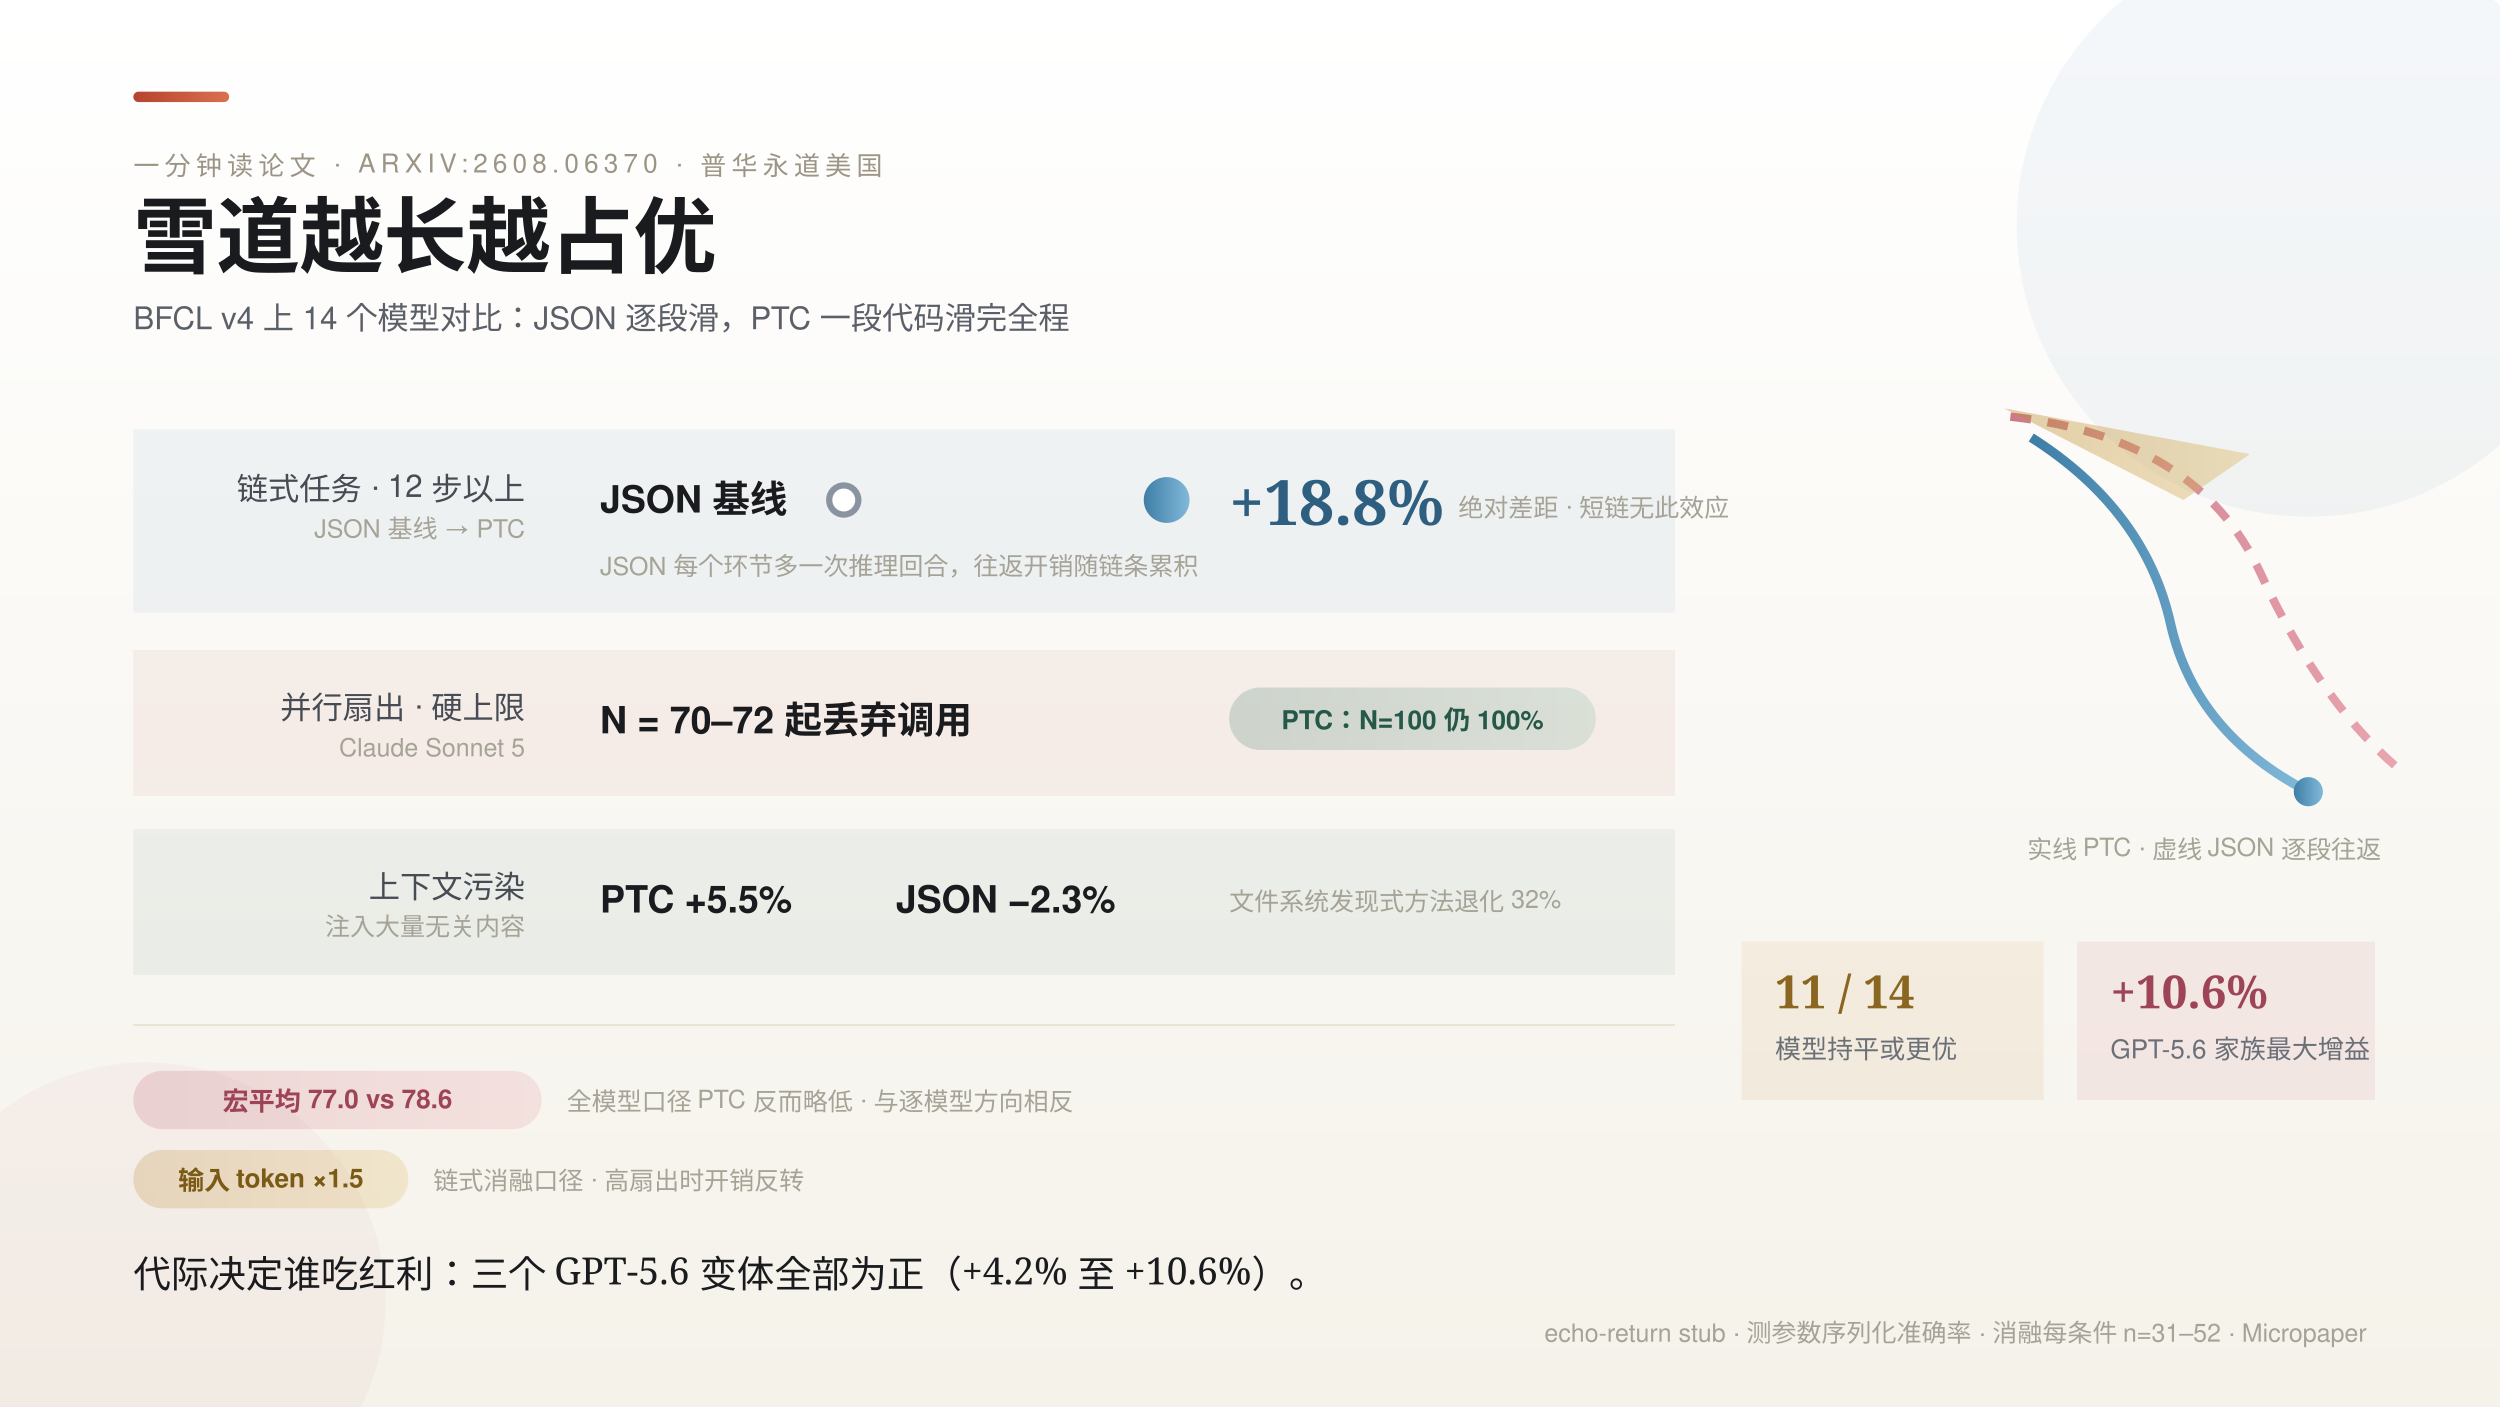
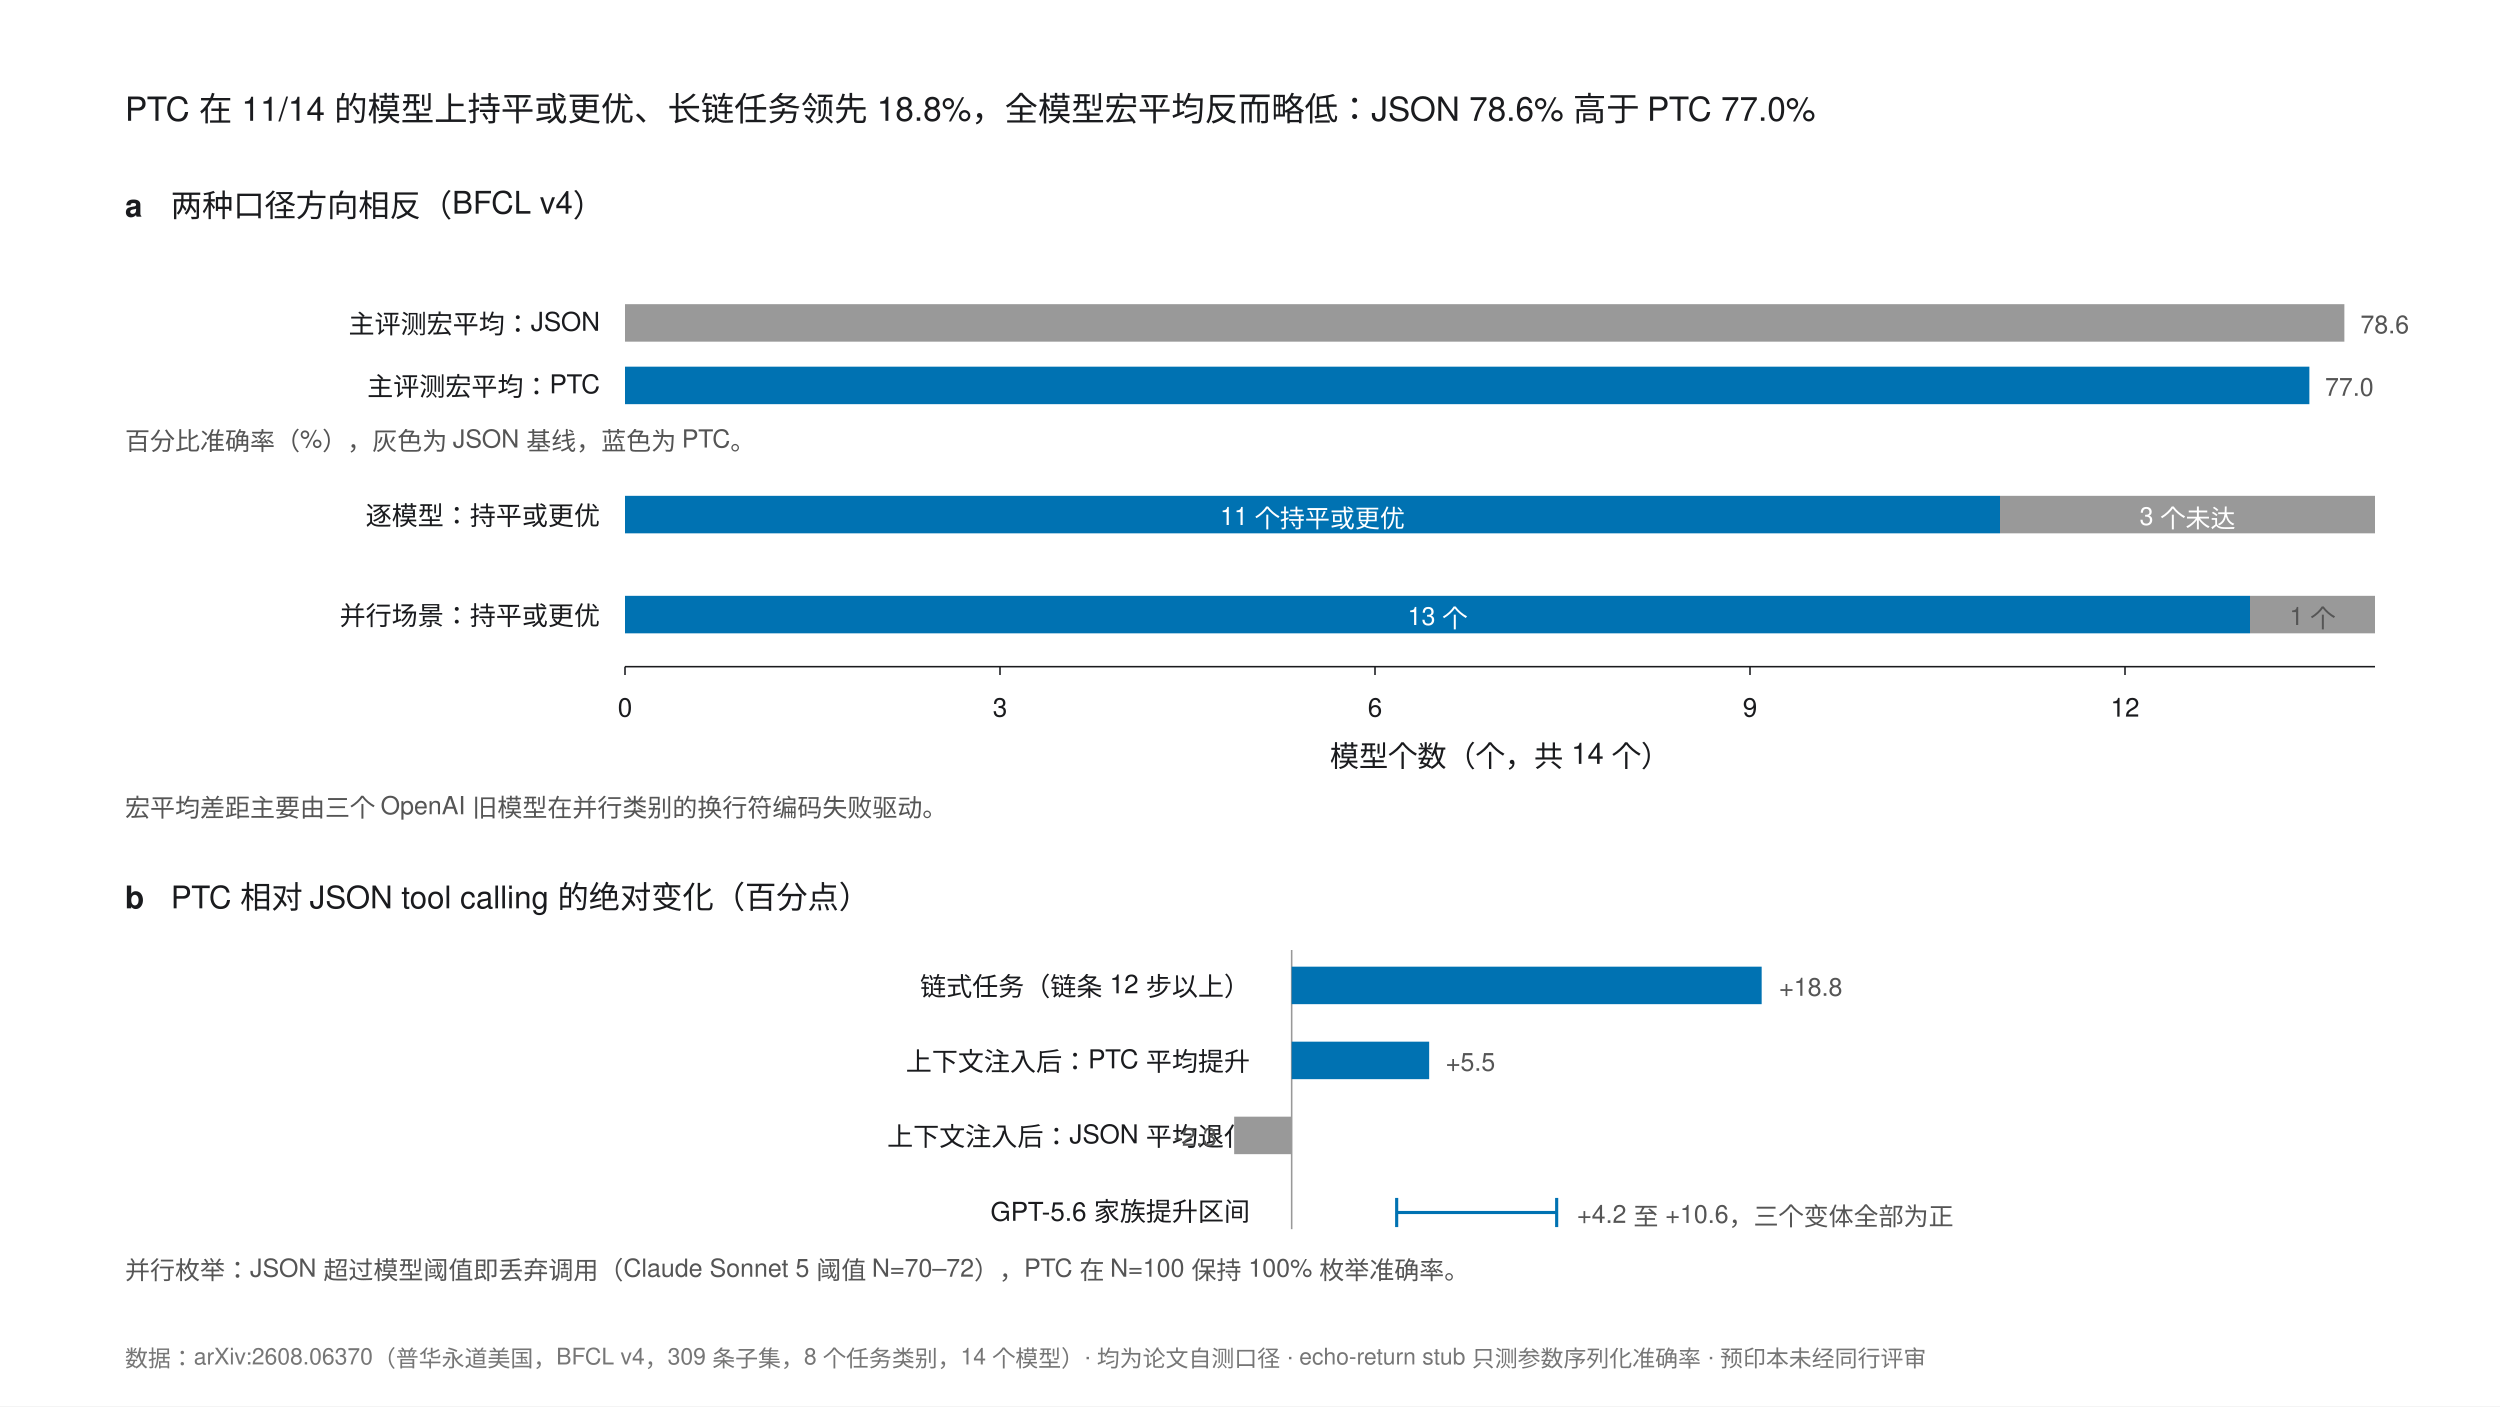
- <svg xmlns="http://www.w3.org/2000/svg" width="1200" height="675" viewBox="0 0 1200 675" font-family="'PingFang SC','Helvetica Neue',Helvetica,'Microsoft YaHei',sans-serif">
-   <defs>
-     <style>
-       .serif { font-family: 'Noto Serif SC','Songti SC','STSong',serif; }
-       .k { font-size: 12.5px; letter-spacing: 2.5px; fill: #9C9484; }
-       .rl { font-size: 15px; fill: #474C54; }
-       .val { font-size: 18px; font-weight: 700; fill: #1A1B1E; }
-       .b { font-size: 12px; fill: #A5A296; }
-       .chip { font-size: 12.5px; font-weight: 600; }
-     </style>
-     <linearGradient id="bg" x1="0" y1="0" x2="0" y2="1">
-       <stop offset="0" stop-color="#FFFFFF" />
-       <stop offset="1" stop-color="#F5F2EA" />
-     </linearGradient>
-     <linearGradient id="gRose" x1="0" y1="0" x2="1" y2="0">
-       <stop offset="0" stop-color="#C05A6E" />
-       <stop offset="1" stop-color="#E491A0" />
-     </linearGradient>
-     <linearGradient id="gGlacier" x1="0" y1="0" x2="1" y2="0">
-       <stop offset="0" stop-color="#3E7EA6" />
-       <stop offset="1" stop-color="#82B9DA" />
-     </linearGradient>
-     <linearGradient id="gPine" x1="0" y1="0" x2="1" y2="0">
-       <stop offset="0" stop-color="#2F6E5E" />
-       <stop offset="1" stop-color="#6FAE94" />
-     </linearGradient>
-     <linearGradient id="gWheat" x1="0" y1="0" x2="1" y2="0">
-       <stop offset="0" stop-color="#B9892F" />
-       <stop offset="1" stop-color="#DCB65F" />
-     </linearGradient>
-     <linearGradient id="gClay" x1="0" y1="0" x2="1" y2="0">
-       <stop offset="0" stop-color="#B5442E" />
-       <stop offset="1" stop-color="#D9704F" />
-     </linearGradient>
-   </defs>
-   <rect width="1200" height="675" fill="url(#bg)" />
-   <circle cx="1108" cy="108" r="140" fill="#3E7EA6" opacity="0.06" />
-   <circle cx="70" cy="625" r="115" fill="#C05A6E" opacity="0.05" />
-   <rect x="64" y="44" width="46" height="5" rx="2.5" fill="url(#gClay)" />
-   <text class="k" x="64" y="84">一分钟读论文 · ARXIV:2608.06370 · 普华永道美国</text>
-   <text class="serif" x="64" y="128" font-size="40" font-weight="700" fill="#1A1B1E">雪道越长越占优</text>
-   <text x="64" y="158" font-size="15" fill="#5B6068">BFCL v4 上 14 个模型对比：JSON 逐段滑，PTC 一段代码滑完全程</text>
-   <g>
-     <path d="M 965 200 Q 1055 210 1085 275 Q 1115 340 1155 372" stroke="url(#gRose)" stroke-width="4" fill="none" stroke-dasharray="10 8" opacity="0.8" />
-     <path d="M 975 210 Q 1030 245 1042 300 Q 1054 352 1108 380" stroke="url(#gGlacier)" stroke-width="4.5" fill="none" />
-     <circle cx="1108" cy="380" r="7" fill="url(#gGlacier)" />
-     <path d="M 962 196 l 118 22 l -32 22 z" fill="url(#gWheat)" opacity="0.4" />
-     <text class="b" x="1058" y="412" text-anchor="middle">实线 PTC · 虚线 JSON 逐段往返</text>
+ <svg xmlns="http://www.w3.org/2000/svg" width="1200" height="675" viewBox="0 0 1200 675" font-family="'PingFang SC','Helvetica Neue',Helvetica,Arial,sans-serif">
+   <rect width="1200" height="675" fill="#FFFFFF" />
+   <text x="60" y="58" font-size="16" fill="#1A1B1E">PTC 在 11/14 的模型上持平或更优、长链任务领先 18.8%，全模型宏平均反而略低：JSON 78.6% 高于 PTC 77.0%</text>
+   <text x="60" y="104" font-size="15" font-weight="bold" fill="#1A1B1E">a</text>
+   <text x="82" y="104" font-size="15" fill="#1A1B1E">两种口径方向相反（BFCL v4）</text>
+   <text x="288" y="160" font-size="12.5" fill="#1A1B1E" text-anchor="end">主评测宏平均：JSON</text>
+   <rect x="300" y="146" width="825.3" height="18" fill="#999999" />
+   <text x="1133" y="160" font-size="12" fill="#555">78.6</text>
+   <text x="288" y="190" font-size="12.5" fill="#1A1B1E" text-anchor="end">主评测宏平均：PTC</text>
+   <rect x="300" y="176" width="808.5" height="18" fill="#0072B2" />
+   <text x="1116" y="190" font-size="12" fill="#555">77.0</text>
+   <text x="60" y="216" font-size="12" fill="#555">百分比准确率（%），灰色为 JSON 基线，蓝色为 PTC。</text>
+   <text x="288" y="252" font-size="12.5" fill="#1A1B1E" text-anchor="end">逐模型：持平或更优</text>
+   <rect x="300" y="238" width="660" height="18" fill="#0072B2" />
+   <rect x="960" y="238" width="180" height="18" fill="#999999" />
+   <text x="630" y="252" font-size="12" fill="#FFFFFF" text-anchor="middle">11 个持平或更优</text>
+   <text x="1050" y="252" font-size="12" fill="#FFFFFF" text-anchor="middle">3 个未达</text>
+   <text x="288" y="300" font-size="12.5" fill="#1A1B1E" text-anchor="end">并行场景：持平或更优</text>
+   <rect x="300" y="286" width="780" height="18" fill="#0072B2" />
+   <rect x="1080" y="286" width="60" height="18" fill="#999999" />
+   <text x="690" y="300" font-size="12" fill="#FFFFFF" text-anchor="middle">13 个</text>
+   <text x="1110" y="300" font-size="12" fill="#555" text-anchor="middle">1 个</text>
+   <line x1="300" y1="320" x2="1140" y2="320" stroke="#1A1B1E" stroke-width="0.75" />
+   <g stroke="#1A1B1E" stroke-width="0.75">
+     <line x1="300" y1="320" x2="300" y2="324" />
+     <line x1="480" y1="320" x2="480" y2="324" />
+     <line x1="660" y1="320" x2="660" y2="324" />
+     <line x1="840" y1="320" x2="840" y2="324" />
+     <line x1="1020" y1="320" x2="1020" y2="324" />
  </g>
-   <g>
-     <rect x="64" y="206" width="740" height="88" fill="#3E7EA6" opacity="0.07" />
-     <text class="rl" x="252" y="240" text-anchor="end">链式任务 · 12 步以上</text>
-     <text class="b" x="252" y="258" text-anchor="end">JSON 基线 → PTC</text>
-     <text class="val" x="288" y="246" fill="#8A94A0" font-size="24">JSON 基线</text>
-     <line x1="405" y1="240" x2="560" y2="240" stroke="url(#gGlacier)" stroke-width="3.5" />
-     <circle cx="405" cy="240" r="7" fill="#FFFFFF" stroke="#8A94A0" stroke-width="3" />
-     <circle cx="560" cy="240" r="11" fill="url(#gGlacier)" />
-     <text class="serif" x="590" y="252" font-size="30" font-weight="700" fill="#2F5F80">+18.8%</text>
-     <text class="b" x="700" y="248">绝对差距 · 短链无此效应</text>
-     <text class="b" x="288" y="276">JSON 每个环节多一次推理回合，往返开销随链条累积</text>
+   <g font-size="12.5" fill="#1A1B1E" text-anchor="middle">
+     <text x="300" y="344">0</text>
+     <text x="480" y="344">3</text>
+     <text x="660" y="344">6</text>
+     <text x="840" y="344">9</text>
+     <text x="1020" y="344">12</text>
  </g>
-   <g>
-     <rect x="64" y="312" width="740" height="70" fill="#B5442E" opacity="0.07" />
-     <text class="rl" x="252" y="345" text-anchor="end">并行扇出 · 硬上限</text>
-     <text class="b" x="252" y="363" text-anchor="end">Claude Sonnet 5</text>
-     <text class="val" x="288" y="352" fill="#B5442E" font-size="20">N = 70–72 起丢弃调用</text>
-     <rect x="590" y="330" width="176" height="30" rx="15" fill="url(#gPine)" opacity="0.2" />
-     <text x="678" y="350" text-anchor="middle" class="chip" fill="#26584A">PTC：N=100 仍 100%</text>
-     <rect x="64" y="398" width="740" height="70" fill="#2F6E5E" opacity="0.07" />
-     <text class="rl" x="252" y="431" text-anchor="end">上下文污染</text>
-     <text class="b" x="252" y="449" text-anchor="end">注入大量无关内容</text>
-     <text class="val" x="288" y="438" fill="#2F6E5E" font-size="20">PTC +5.5%</text>
-     <text class="val" x="430" y="438" fill="#B5442E" font-size="20">JSON −2.3%</text>
-     <text class="b" x="590" y="437">文件系统发现式方法退化 32%</text>
-   </g>
-   <g>
-     <rect x="836" y="452" width="145" height="76" fill="#B9892F" opacity="0.09" />
-     <text class="serif" x="852" y="484" font-size="22" font-weight="700" fill="#8A6620">11 / 14</text>
-     <text x="852" y="508" font-size="12.5" fill="#6B7078">模型持平或更优</text>
-     <rect x="997" y="452" width="143" height="76" fill="#C05A6E" opacity="0.1" />
-     <text class="serif" x="1013" y="484" font-size="22" font-weight="700" fill="#9E4457">+10.6%</text>
-     <text x="1013" y="508" font-size="12.5" fill="#6B7078">GPT-5.6 家族最大增益</text>
-   </g>
-   <line x1="64" y1="492" x2="804" y2="492" stroke="#E8E3D2" />
-   <g>
-     <rect x="64" y="514" width="196" height="28" rx="14" fill="url(#gRose)" opacity="0.2" />
-     <text x="162" y="533" text-anchor="middle" class="chip" fill="#9E4457">宏平均 77.0 vs 78.6</text>
-     <text class="b" x="272" y="533">全模型口径 PTC 反而略低 · 与逐模型方向相反</text>
-     <rect x="64" y="552" width="132" height="28" rx="14" fill="url(#gWheat)" opacity="0.24" />
-     <text x="130" y="571" text-anchor="middle" class="chip" fill="#7A5A14">输入 token ×1.5</text>
-     <text class="b" x="208" y="571">链式消融口径 · 高扇出时开销反转</text>
-   </g>
-   <text class="serif" x="64" y="618" font-size="18" fill="#1A1B1E">代际决定谁吃红利：三个 GPT-5.6 变体全部为正（+4.2% 至 +10.6%）。</text>
-   <text class="b" x="1136" y="644" text-anchor="end">echo-return stub · 测参数序列化准确率 · 消融每条件 n=31–52 · Micropaper</text>
+   <text x="720" y="368" font-size="14" fill="#1A1B1E" text-anchor="middle">模型个数（个，共 14 个）</text>
+   <text x="60" y="392" font-size="12" fill="#555">宏平均差距主要由三个 OpenAI 旧模型在并行类别的换行符编码失败驱动。</text>
+   <text x="60" y="436" font-size="15" font-weight="bold" fill="#1A1B1E">b</text>
+   <text x="82" y="436" font-size="15" fill="#1A1B1E">PTC 相对 JSON tool calling 的绝对变化（百分点）</text>
+   <line x1="620" y1="456" x2="620" y2="590" stroke="#999999" stroke-width="0.75" />
+   <text x="600" y="478" font-size="12.5" fill="#1A1B1E" text-anchor="end">链式任务（链条 12 步以上）</text>
+   <rect x="620" y="464" width="225.6" height="18" fill="#0072B2" />
+   <text x="854" y="478" font-size="12" fill="#555">+18.8</text>
+   <text x="600" y="514" font-size="12.5" fill="#1A1B1E" text-anchor="end">上下文注入后：PTC 平均提升</text>
+   <rect x="620" y="500" width="66" height="18" fill="#0072B2" />
+   <text x="694" y="514" font-size="12" fill="#555">+5.5</text>
+   <text x="600" y="550" font-size="12.5" fill="#1A1B1E" text-anchor="end">上下文注入后：JSON 平均退化</text>
+   <rect x="592.4" y="536" width="27.6" height="18" fill="#999999" />
+   <text x="584" y="550" font-size="12" fill="#555" text-anchor="end">-2.3</text>
+   <text x="600" y="586" font-size="12.5" fill="#1A1B1E" text-anchor="end">GPT-5.6 家族提升区间</text>
+   <line x1="670.4" y1="582" x2="747.2" y2="582" stroke="#0072B2" stroke-width="1.5" />
+   <line x1="670.4" y1="575" x2="670.4" y2="589" stroke="#0072B2" stroke-width="1.5" />
+   <line x1="747.2" y1="575" x2="747.2" y2="589" stroke="#0072B2" stroke-width="1.5" />
+   <text x="757" y="587" font-size="12" fill="#555">+4.2 至 +10.6，三个变体全部为正</text>
+   <text x="60" y="614" font-size="12" fill="#555">并行枚举：JSON 超过模型阈值即丢弃调用（Claude Sonnet 5 阈值 N=70–72），PTC 在 N=100 保持 100% 枚举准确率。</text>
+   <text x="60" y="656" font-size="11" fill="#767676">数据：arXiv:2608.06370（普华永道美国，BFCL v4，309 条子集，8 个任务类别，14 个模型）· 均为论文自测口径 · echo-return stub 只测参数序列化准确率 · 预印本未经同行评审</text>
</svg>
